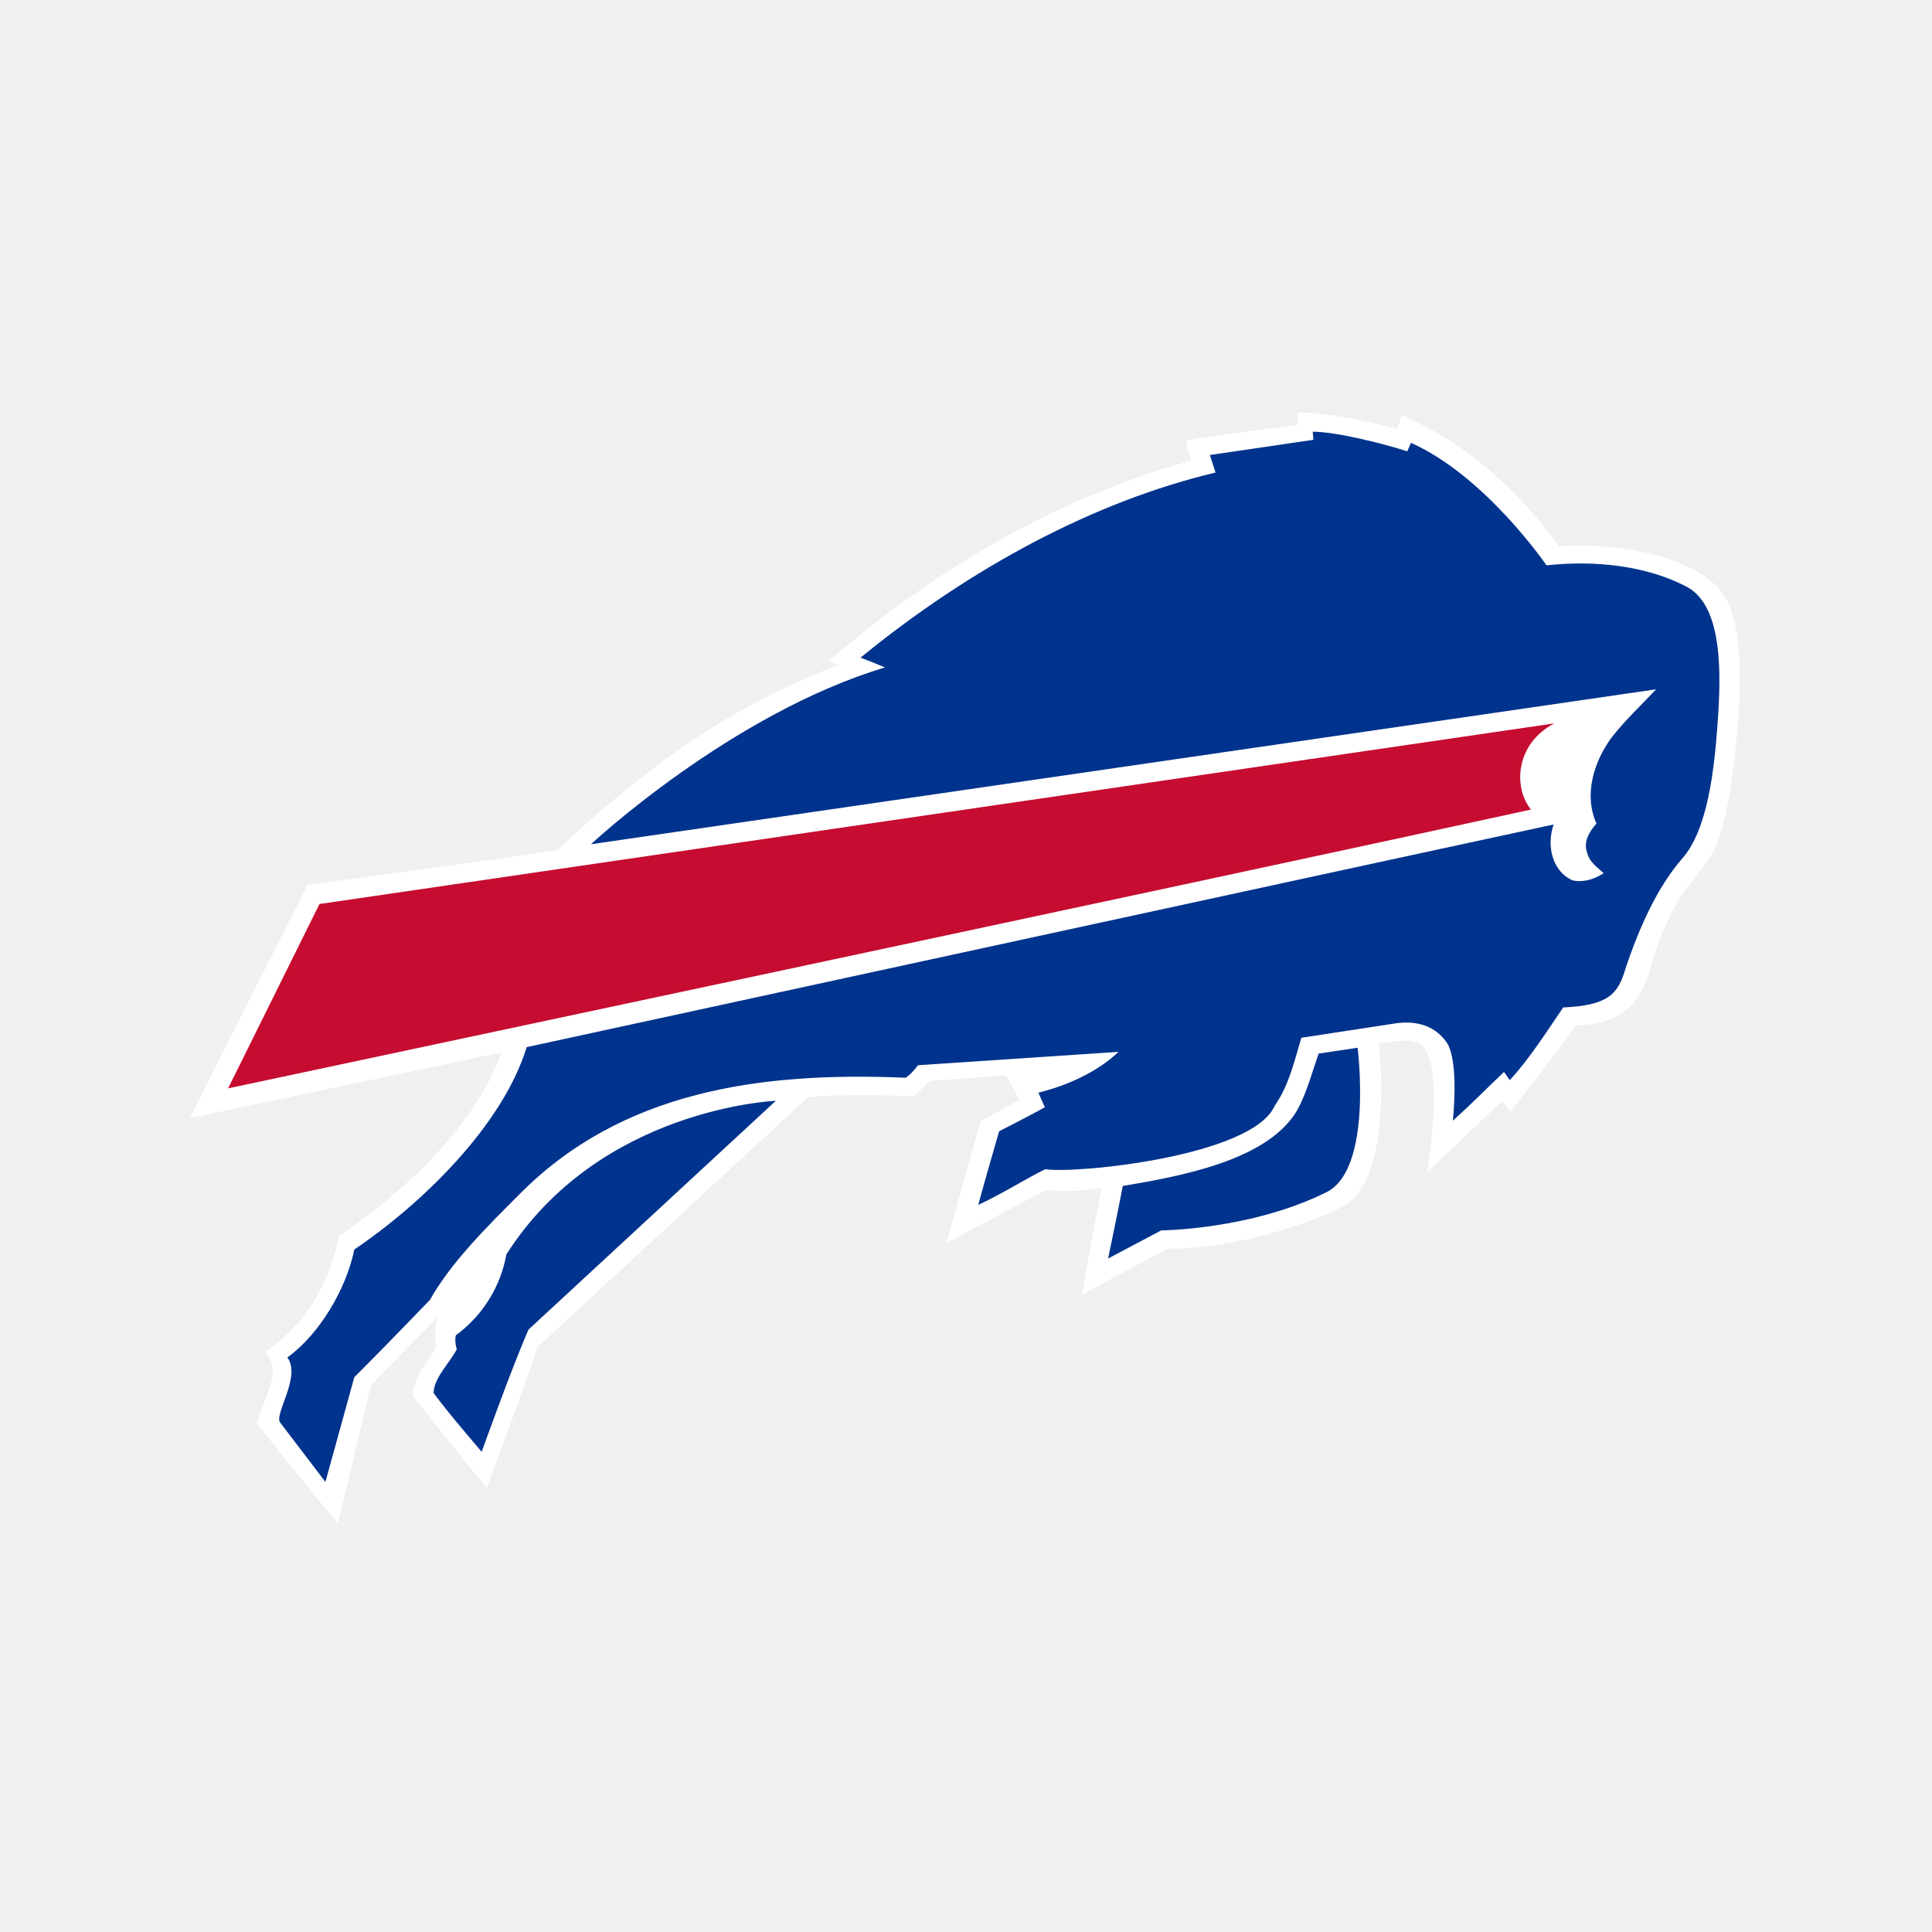
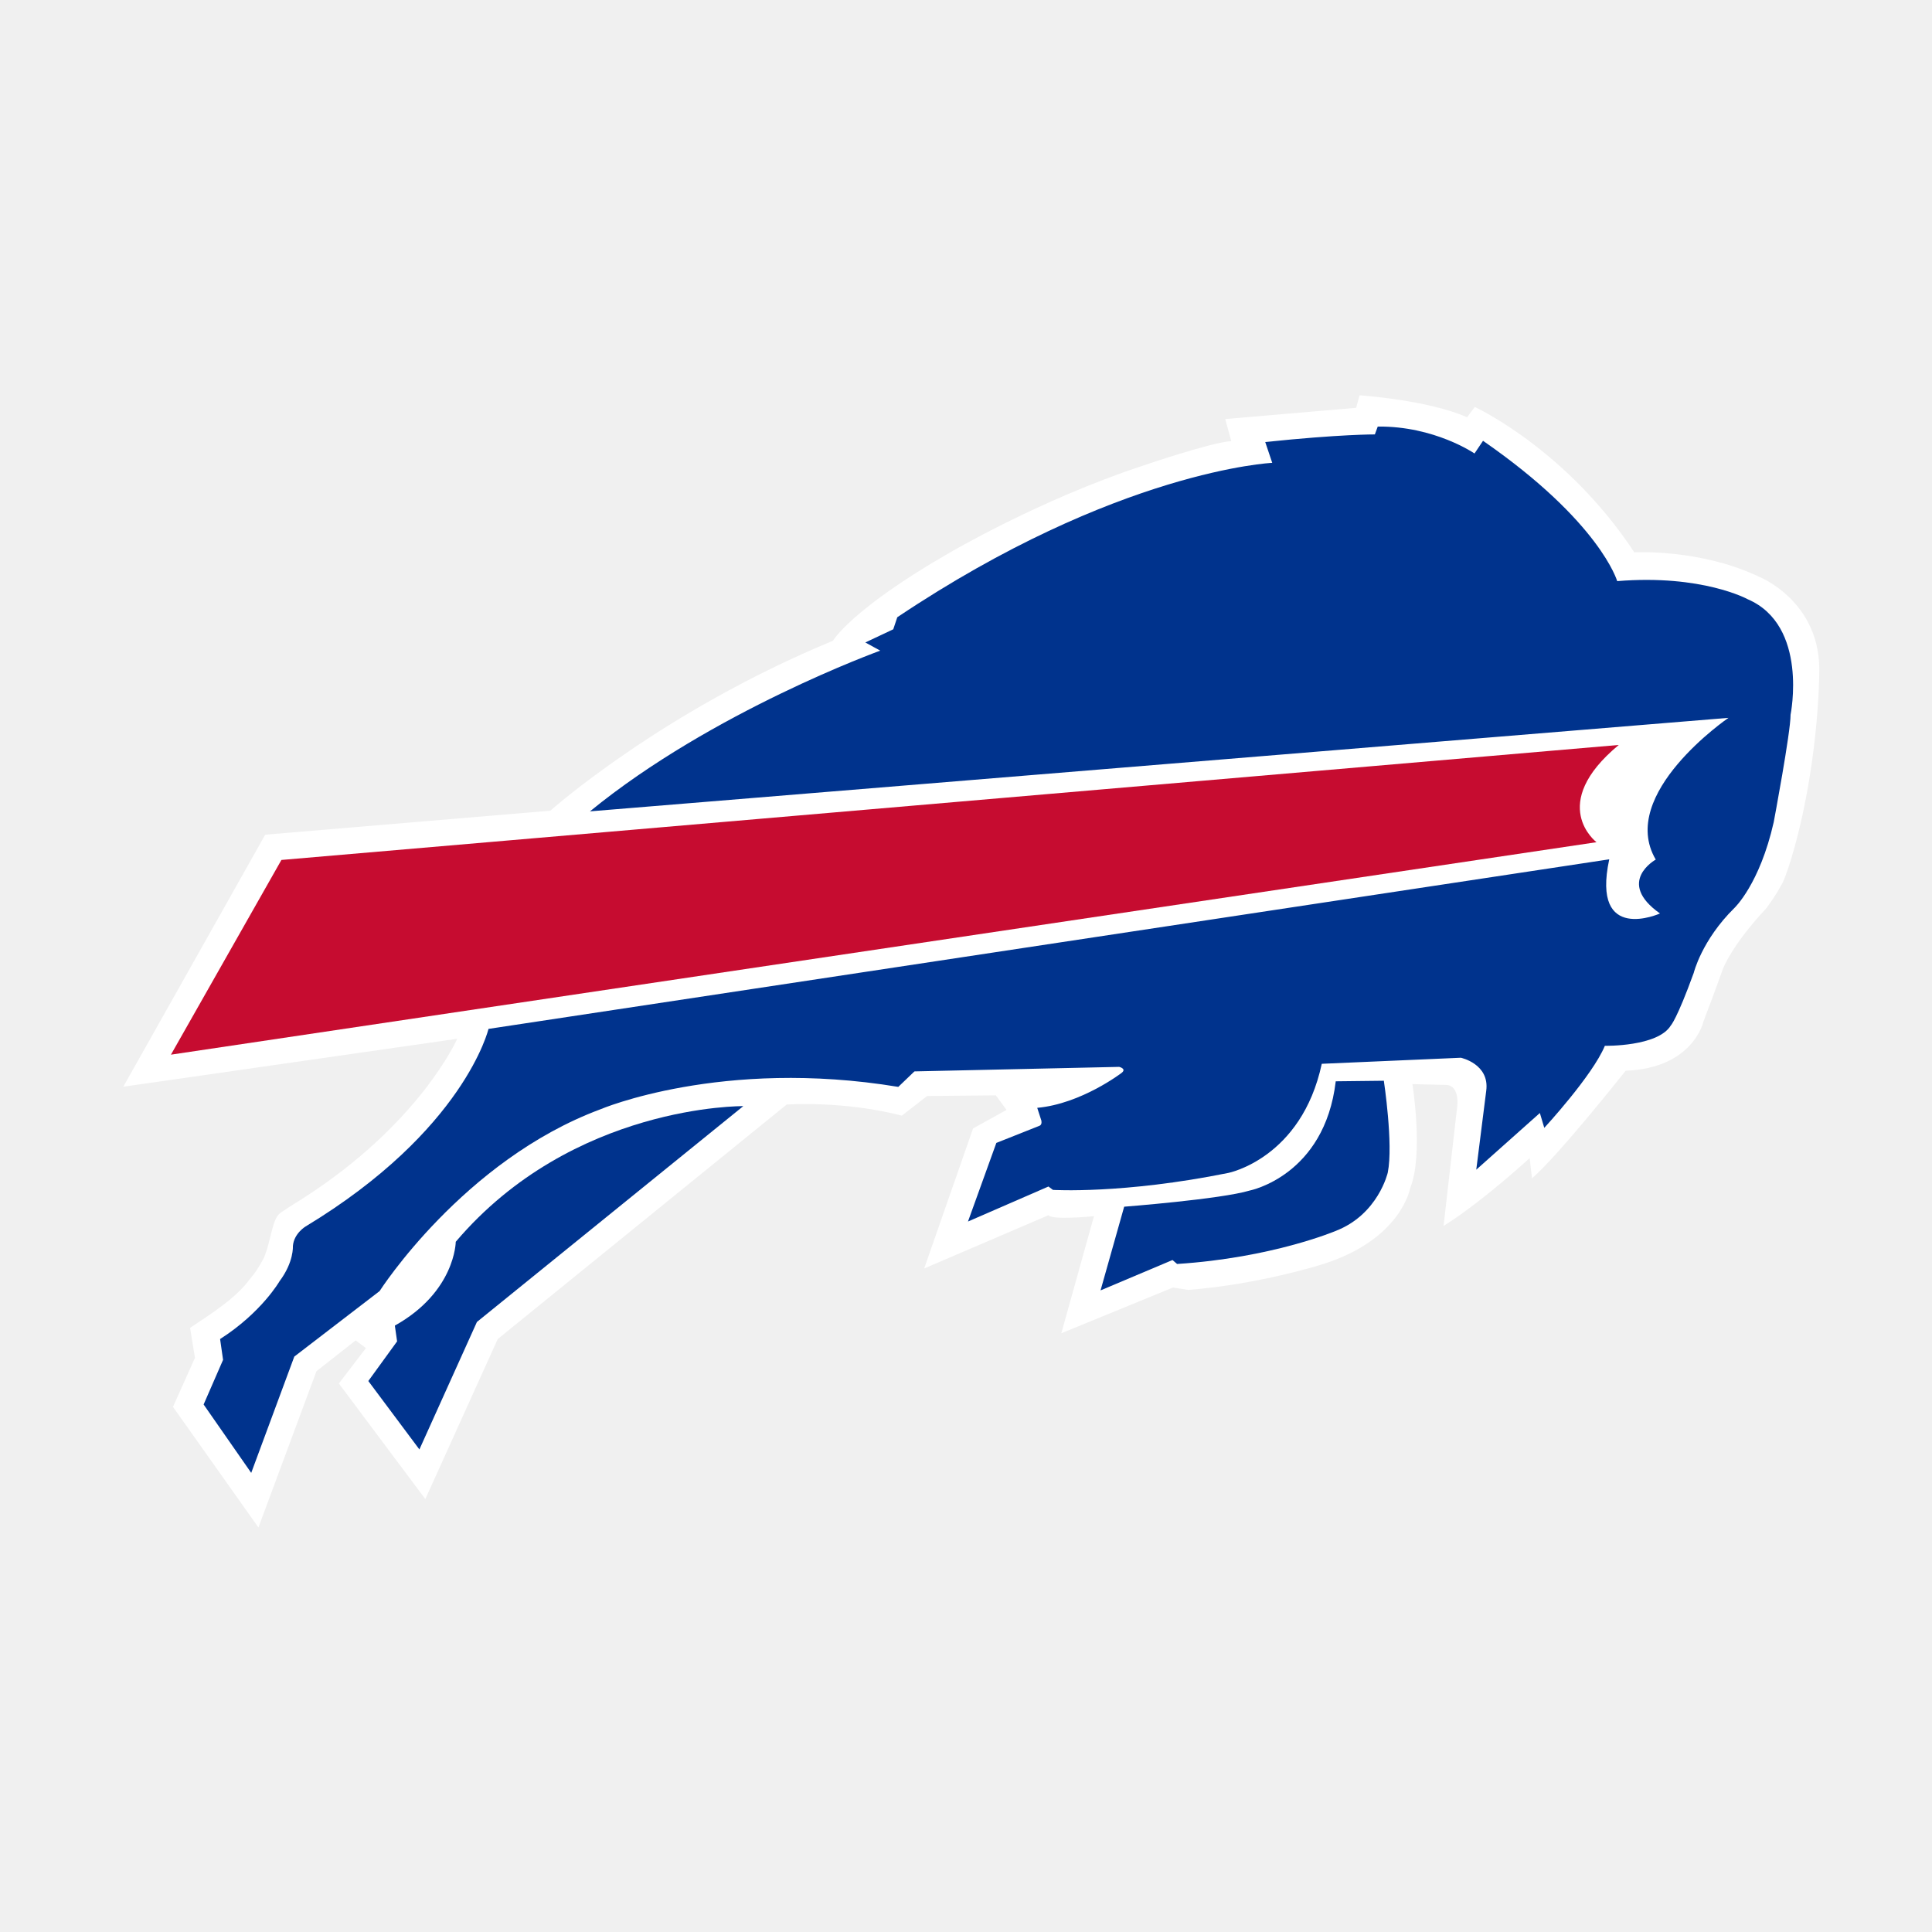
<svg xmlns="http://www.w3.org/2000/svg" width="512px" height="512px" viewBox="0 0 512 512" version="1.1">
  <defs />
  <g id="NFL" stroke="none" stroke-width="1" fill="none" fill-rule="evenodd">
    <g id="buffalo-bills">
-       <g id="svg" transform="translate(50, 109)">
-         <path d="M407.367,49.674 C401.38,38.662 379.098,34.639 363.148,35.79 C352.813,21.499 339.224,8.79 321.602,1.024 C321.205,2.018 320.584,3.563 320.259,4.756 C315.169,3.26 303.584,0.431 294.023,0.302 L293.96,3.604 C283.625,4.938 269.075,6.815 264.209,7.803 C264.937,10.279 265.155,11.438 265.762,13.041 C230.569,22.735 198.475,41.308 169.631,66.211 C170.89,66.595 171.762,67.152 172.207,67.202 C140.764,79.068 117.764,97.495 97.725,116.267 C74.033,119.934 31.507,125.452 31.507,125.452 L0.27,187.331 L82.885,169.905 C75.994,189.427 57.151,206.854 39.801,218.594 C37.502,230.586 31.25,241.94 20.276,249.211 C25.408,254.957 19.093,262.214 18.195,268.334 C25.216,277.396 39.543,294.756 39.543,294.756 L48.347,258.015 L66.071,239.954 C64.939,242.993 65.357,246.441 65.703,247.77 C64.117,251.057 59.708,255.105 59.374,260.801 C66.084,269.514 78.969,285.321 78.969,285.321 C78.969,285.321 88.281,260.563 92.492,247.938 L164.059,181.819 C169.475,181.025 182.7,181.187 192.272,181.455 L196.353,177.5 L216.51,175.971 C218.172,178.679 219.115,180.391 220.213,182.479 C216.564,184.575 213.399,186.216 209.914,187.942 L200.814,220.452 C200.814,220.452 218.255,211.041 227.228,206.339 C230.482,206.852 238.06,206.648 241.981,205.801 C240.061,214.989 236.725,234.062 236.725,234.062 C236.725,234.062 252.221,225.746 259.49,221.914 C279.314,222 299.25,214.055 304.697,211.303 C319.896,205.253 315.414,167.562 315.414,167.562 C318.473,167.171 322.283,166.258 325.222,167.165 C333.819,169.362 328.174,201.725 328.174,201.725 L348.071,182.76 L350.219,185.551 C350.219,185.551 362.219,170.601 367.57,162.68 C382.204,162.817 385.634,153.548 387.454,147.259 C394.781,122.032 403.284,123.79 406.477,110.011 C408.408,104.412 415.18,62.965 407.367,49.674 L407.367,49.674 Z M10.453,179.422 L34.668,130.577 L361.902,82.708 C351.755,88.002 350.865,99.481 355.714,105.544 C269.652,124.366 10.453,179.422 10.453,179.422 L10.453,179.422 Z M90.066,243.345 C85.475,253.806 77.654,275.739 77.654,275.739 C77.654,275.739 68.631,265.288 64.933,260.186 C64.866,256.347 69.016,252.405 71.056,248.572 C70.675,247.428 70.549,245.892 70.805,244.874 C78.077,239.514 82.671,231.86 84.198,223.439 C108.942,184.577 155.592,182.731 155.592,182.731 L90.066,243.345 L90.066,243.345 Z M301.542,206.939 C281.44,216.917 257.736,217.065 257.736,217.065 L243.661,224.518 C243.661,224.518 246.403,211.42 247.554,205.299 C263.085,202.699 284.897,198.601 293.126,186.249 C295.814,182.213 297.638,175.429 299.44,170.225 C303.012,169.716 306.076,169.185 309.778,168.676 C309.778,168.673 313.91,200.754 301.542,206.939 L301.542,206.939 Z M405.208,82.315 C404.319,95.107 402.536,110.846 395.864,118.452 C389.393,125.835 384.455,136.593 380.752,147.781 C378.802,154.408 376.243,157.446 364.274,157.981 C359.809,164.492 355.486,171.394 350.112,177.25 L348.582,175.076 C343.347,180.038 340.646,182.918 335.035,187.99 C335.635,181.475 335.945,172.578 333.803,167.907 C330.61,162.674 325.233,161.423 319.873,162.196 L294.87,166.016 C293.287,171.247 291.662,178.637 287.826,183.993 C282.103,197.399 235.351,202.115 226.988,200.854 C221.117,203.786 215.377,207.493 209.252,210.298 C210.935,204.028 214.791,190.801 214.791,190.801 C214.791,190.801 222.988,186.63 226.917,184.44 C226.324,183.136 226.06,182.581 225.201,180.565 C232.472,178.783 240.685,175.236 246.434,169.747 C246.434,169.747 210.273,172.146 193.304,173.297 C192.27,174.592 191.26,175.85 189.986,176.612 C151.327,174.955 114.708,180.182 87.657,207.493 C78.981,216.168 69.541,225.541 63.927,235.495 C57.015,242.671 51.099,248.757 43.898,255.973 L36.241,283.721 L24.233,267.97 C22.617,265.742 29.887,255.832 26.161,250.74 C34.838,244.491 41.856,232.3 43.904,222.13 C61.434,210.316 83.143,189.493 89.584,168.502 C89.584,168.502 357.902,110.254 361.727,109.499 C359.944,114.604 360.962,121.62 366.702,124.298 C369.508,124.938 372.573,124.041 374.994,122.388 C373.737,121.213 371.294,119.583 370.66,117.158 C369.508,114.092 371.17,111.416 373.084,109.243 C369.637,101.586 372.446,92.786 377.042,86.534 C380.229,82.323 385.321,77.5 388.892,73.674 L106.611,114.733 C106.611,114.733 143.557,80.202 184.531,67.878 C183.298,67.355 180.268,66.089 178.05,65.288 C207.222,41.452 239.957,23.887 272.126,16.233 C271.65,14.623 271.194,13.404 270.633,11.579 C271.611,11.458 298.051,7.555 298.051,7.555 L297.893,5.413 C304.306,5.382 317.823,8.904 322.936,10.615 L323.919,8.359 C343.691,17.17 359.837,40.821 359.837,40.821 C372.85,39.4 386.479,40.982 396.937,46.472 C406.652,51.543 406.088,69.708 405.208,82.315 L405.208,82.315 Z" id="Fill-1" fill="#FFFFFF" />
-         <path d="M361.898,82.708 L34.665,130.577 L10.453,179.422 C10.453,179.422 269.652,124.366 355.714,105.546 C350.865,99.481 351.755,88.002 361.898,82.708" id="Fill-2" fill="#C60C30" />
-         <path d="M396.937,46.472 C386.479,40.982 372.85,39.4 359.837,40.821 C359.837,40.821 343.691,17.17 323.919,8.359 L322.936,10.615 C317.823,8.904 304.303,5.382 297.893,5.413 L298.051,7.555 C298.051,7.555 271.611,11.458 270.633,11.579 C271.194,13.404 271.65,14.623 272.126,16.233 C239.957,23.887 207.222,41.451 178.05,65.288 C180.266,66.089 183.298,67.355 184.531,67.878 C143.557,80.202 106.611,114.733 106.611,114.733 L388.889,73.674 C385.315,77.5 380.223,82.323 377.036,86.534 C372.441,92.786 369.632,101.586 373.082,109.243 C371.164,111.416 369.505,114.092 370.658,117.158 C371.291,119.583 373.735,121.213 374.992,122.388 C372.57,124.041 369.505,124.938 366.698,124.298 C360.956,121.62 359.938,114.604 361.724,109.499 C357.896,110.254 89.58,168.502 89.58,168.502 C83.14,189.493 61.429,210.316 43.899,222.13 C41.853,232.3 34.832,244.491 26.156,250.74 C29.881,255.832 22.612,265.742 24.231,267.97 L36.238,283.721 L43.893,255.973 C51.094,248.758 57.013,242.673 63.924,235.495 C69.537,225.541 78.979,216.168 87.654,207.493 C114.704,180.182 151.325,174.955 189.984,176.612 C191.258,175.85 192.268,174.591 193.299,173.297 C210.27,172.146 246.427,169.747 246.427,169.747 C240.682,175.236 232.469,178.783 225.196,180.565 C226.054,182.581 226.319,183.136 226.91,184.44 C222.985,186.63 214.787,190.801 214.787,190.801 C214.787,190.801 210.93,204.028 209.249,210.298 C215.371,207.493 221.113,203.786 226.982,200.854 C235.348,202.115 282.101,197.399 287.823,183.993 C291.656,178.637 293.28,171.247 294.865,166.016 L319.868,162.196 C325.23,161.423 330.604,162.674 333.8,167.907 C335.942,172.576 335.632,181.475 335.03,187.99 C340.641,182.918 343.344,180.038 348.577,175.076 L350.107,177.25 C355.482,171.394 359.803,164.492 364.268,157.981 C376.237,157.446 378.796,154.41 380.746,147.781 C384.449,136.59 389.39,125.834 395.859,118.452 C402.531,110.846 404.314,95.107 405.205,82.315 C406.088,69.708 406.652,51.543 396.937,46.472 L396.937,46.472 Z M299.44,170.223 C297.638,175.427 295.811,182.211 293.126,186.247 C284.897,198.601 263.085,202.695 247.554,205.296 C246.403,211.42 243.661,224.516 243.661,224.516 L257.736,217.065 C257.736,217.065 281.44,216.915 301.542,206.939 C313.907,200.754 309.775,168.673 309.775,168.673 C306.074,169.183 303.012,169.714 299.44,170.223 L299.44,170.223 Z M84.198,223.437 C82.669,231.856 78.077,239.514 70.805,244.874 C70.549,245.89 70.675,247.424 71.056,248.57 C69.016,252.405 64.864,256.345 64.933,260.183 C68.631,265.288 77.654,275.739 77.654,275.739 C77.654,275.739 85.475,253.806 90.066,243.343 L155.592,182.73 C155.592,182.73 108.942,184.575 84.198,223.437 L84.198,223.437 Z" id="Fill-3" fill="#00338D" />
+       <g id="buf" transform="translate(29, 102)">
+         <g id="BUF">
+           <g id="Page-1">
+             <g id="BUF">
+               <g id="Group">
+                 <path d="M51.087,215.711 C82.336,195.762 92.165,173.29 92.165,173.29 L3.676,185.989 L41.281,119.209 L116.837,112.848 C116.837,112.848 146.237,86.612 191.742,67.81 C191.742,67.81 196.489,59.53 222.481,44.575 C222.481,44.575 246.32,30.533 273.468,21.55 C273.468,21.55 291.868,15.222 297.297,14.904 L295.701,9.053 L330.394,6.081 L331.288,2.757 C331.288,2.757 349.398,3.979 359.785,8.58 L361.83,5.851 C361.83,5.851 386.067,16.991 404.106,44.364 C404.106,44.364 421.603,43.391 437.264,50.889 C437.264,50.889 453.862,57.489 453.113,76.75 C453.113,76.75 453.001,101.333 445.652,125.696 C445.652,125.696 444.524,129.506 443.476,131.786 C443.476,131.786 441.95,134.889 439.006,138.807 C439.006,138.807 430.791,147.274 427.599,154.726 C427.599,154.726 425.872,159.678 422.441,168.684 C422.441,168.684 419.801,181.074 401.808,181.757 C401.808,181.757 384.298,203.916 376.996,210.281 L376.378,204.894 C376.378,204.894 364.161,216.212 353.559,222.896 L357.14,191.526 C357.14,191.526 358.02,185.928 354.463,185.525 L345.312,185.305 C345.312,185.305 348.308,204.182 344.689,212.912 C344.689,212.912 342.386,226.617 321.122,233.147 C321.122,233.147 304.693,238.375 285.895,239.84 L281.856,239.204 L252.264,251.327 L260.914,220.298 C260.914,220.298 249.825,221.426 248.871,220.036 L215.918,234.158 L228.87,197.049 L237.744,192.134 L234.913,188.287 L216.695,188.451 L209.993,193.66 C194.518,189.635 179.474,190.716 179.474,190.716 L102.903,252.862 L83.716,295.274 L60.804,264.639 L67.975,255.258 L65.251,253.213 L54.864,261.385 L39.488,302.796 L16.843,270.836 L22.666,257.847 L21.379,249.894 C28.119,245.443 32.481,242.461 35.889,238.628 C37.747,236.236 38.772,235.403 40.93,231.373 C42.966,226.444 43.041,221.113 45.311,219.423 C48.152,217.499 50.324,216.198 51.087,215.711" id="Fill-1" fill="#FFFFFF" fill-rule="nonzero" />
+                 <path d="M61.005,211.089 C71.79,203.031 80.244,194.387 86.63,185.732 C88.873,182.691 90.699,179.862 92.14,177.316 C92.649,176.418 93.073,175.617 93.419,174.923 C93.631,174.497 93.772,174.194 93.846,174.025 L95.167,171.006 L91.904,171.474 L3.416,184.172 L5.275,186.889 L42.88,120.109 L41.435,121.037 L116.991,114.676 C118.189,114.101 118.455,113.868 118.854,113.526 C119.526,112.952 120.324,112.284 121.246,111.531 C123.889,109.372 126.99,106.965 130.525,104.37 C140.635,96.951 152.184,89.528 164.975,82.601 C173.844,77.797 183.012,73.402 192.443,69.506 L193.334,68.722 C193.426,68.562 193.724,68.14 194.293,67.465 C195.298,66.272 196.707,64.839 198.583,63.172 C204.028,58.336 212.127,52.649 223.396,46.165 C224.46,45.55 225.022,45.231 225.665,44.872 C227.504,43.842 229.619,42.694 231.976,41.457 C238.714,37.92 246.04,34.383 253.698,31.083 C260.568,28.123 267.383,25.496 274.044,23.292 C275.566,22.776 276.321,22.524 277.144,22.252 C279.496,21.476 281.923,20.7 284.292,19.976 C285.097,19.73 285.883,19.494 286.646,19.269 C291.751,17.765 295.584,16.842 297.405,16.735 L299.662,16.603 L299.067,14.421 L297.471,8.57 L295.858,10.881 L330.551,7.909 L332.166,6.557 L333.06,3.234 L331.165,4.588 C331.866,4.641 332.237,4.672 332.655,4.709 C333.856,4.816 335.194,4.953 336.636,5.123 C340.753,5.608 344.868,6.258 348.697,7.094 C352.786,7.988 356.298,9.042 359.042,10.258 L360.377,10.849 L361.253,9.681 L363.298,6.952 L361.064,7.518 C362.241,8.1 362.874,8.432 363.589,8.824 C365.645,9.953 367.941,11.341 370.417,12.997 C377.507,17.737 384.601,23.667 391.222,30.861 C395.338,35.334 399.144,40.168 402.574,45.374 L403.155,46.255 C404.285,46.192 404.45,46.185 404.697,46.177 C407.306,46.1 410.767,46.21 414.764,46.655 C420.741,47.321 426.633,48.619 432.124,50.691 C433.618,51.255 435.069,51.872 436.472,52.544 C437.649,53.089 438.208,53.385 438.813,53.742 C440.553,54.768 442.296,56.064 443.921,57.646 C448.797,62.395 451.593,68.642 451.28,76.679 C451.278,76.919 451.273,77.272 451.26,77.791 C451.24,78.662 451.204,79.674 451.152,80.816 C451,84.085 450.738,87.73 450.338,91.657 C449.196,102.872 447.182,114.083 444.087,124.527 C443.877,125.231 443.844,125.339 443.797,125.493 C443.246,127.237 442.946,128.122 442.646,128.944 C442.42,129.561 442.202,130.117 441.997,130.594 C441.35,131.882 441.081,132.361 440.766,132.892 C439.862,134.419 438.785,136.047 437.539,137.705 C436.675,138.611 436.182,139.155 435.652,139.757 C434.137,141.476 432.623,143.323 431.206,145.229 C429.618,147.365 428.251,149.446 427.17,151.431 C426.689,152.314 426.269,153.172 425.912,154.004 C425.814,154.273 425.707,154.575 425.547,155.025 C425.279,155.777 424.957,156.67 424.582,157.7 C423.51,160.646 422.224,164.099 420.726,168.031 C420.414,169.068 420.249,169.497 420.034,169.965 C419.409,171.323 418.511,172.69 417.291,173.969 C413.976,177.444 408.947,179.65 401.738,179.924 L400.369,180.62 C399.884,181.231 399.629,181.55 399.342,181.91 C398.519,182.94 397.596,184.087 396.595,185.323 C393.735,188.854 390.818,192.384 388.019,195.677 C387.485,196.305 386.959,196.921 386.442,197.521 C381.83,202.879 378.145,206.845 375.79,208.898 L378.818,210.072 L378.201,204.685 L377.788,201.087 L375.131,203.548 C374.636,204.002 374.373,204.241 374.074,204.51 C373.217,205.282 372.246,206.143 371.179,207.07 C368.132,209.72 364.935,212.369 361.745,214.838 C359.855,216.301 358.022,217.658 356.265,218.887 C354.987,219.782 353.757,220.603 352.581,221.344 L355.382,223.104 L358.963,191.734 C359.108,190.292 359.1,189.23 358.915,188.192 C358.481,185.758 357.132,183.981 354.669,183.702 L345.356,183.471 L343.155,183.418 L343.5,185.593 C343.586,186.166 343.629,186.471 343.676,186.817 C343.81,187.808 343.944,188.919 344.069,190.12 C344.465,193.907 344.684,197.714 344.635,201.25 C344.571,205.907 344.041,209.685 342.995,212.21 C342.862,212.716 342.8,212.984 342.675,213.39 C342.456,214.106 342.14,214.915 341.709,215.795 C340.456,218.351 338.533,220.925 335.789,223.344 C332.025,226.664 327.018,229.417 320.583,231.393 C318.8,231.93 317.869,232.195 316.819,232.481 C313.812,233.301 310.457,234.122 306.842,234.887 C299.828,236.373 292.71,237.469 285.752,238.011 L282.141,237.391 L251.569,249.629 L254.031,251.819 L262.681,220.791 L263.403,218.201 L260.728,218.473 C259.478,218.588 258.869,218.638 258.226,218.684 C257.043,218.77 255.883,218.834 254.802,218.868 C253.326,218.915 252.08,218.903 251.156,218.823 C250.117,218.697 249.531,217.757 249.531,217.757 L248.148,218.35 L215.196,232.471 L217.651,234.762 L230.602,197.654 L229.759,198.654 L238.633,193.739 L240.459,192.728 L239.222,191.047 L236.39,187.199 L234.896,186.452 L216.679,186.616 L208.867,192.212 L210.454,191.885 C200.116,189.195 189.525,188.47 180.702,188.817 C179.531,188.873 178.767,188.928 178.767,188.928 L101.746,251.437 L82.045,294.518 L85.186,294.175 L62.273,263.54 L62.262,265.753 L69.433,256.373 L70.557,254.902 L69.077,253.791 L66.353,251.746 L65.225,250.899 L64.116,251.771 L53.73,259.944 L37.768,302.157 L40.985,301.735 L18.34,269.775 L18.517,271.586 L24.34,258.597 L24.477,257.554 L23.19,249.601 L22.39,251.425 C30.914,245.796 34.131,243.367 37.26,239.847 C37.598,239.418 37.852,239.101 38.166,238.716 C38.212,238.659 38.779,237.968 38.942,237.766 C40.483,235.806 41.384,234.412 42.547,232.239 C42.837,231.562 43.034,231.034 43.221,230.483 C43.521,229.599 43.787,228.683 44.067,227.606 C44.224,227.003 44.703,225.061 44.718,225 C45.357,222.462 45.839,221.317 46.407,220.895 C47.573,220.107 48.751,219.341 49.957,218.58 C50.529,218.219 51.92,217.356 52.074,217.258 L50.1,214.164 C49.97,214.247 48.59,215.104 48,215.476 C46.762,216.257 45.551,217.045 44.282,217.904 C42.699,219.08 42.016,220.705 41.16,224.104 C41.139,224.184 40.666,226.107 40.516,226.683 C40.257,227.681 40.014,228.514 39.746,229.303 C39.584,229.782 39.414,230.237 39.234,230.672 C38.246,232.499 37.46,233.716 36.507,234.934 C35.935,235.648 35.374,236.333 35.322,236.397 C34.991,236.803 34.721,237.141 34.44,237.502 C31.674,240.608 28.622,242.912 20.368,248.363 L19.378,249.017 L19.567,250.187 L20.855,258.14 L20.992,257.096 L15.169,270.085 L14.74,271.041 L15.346,271.896 L37.991,303.856 L39.999,306.69 L41.208,303.434 L56.584,262.024 L66.385,254.655 L64.149,254.68 L66.873,256.726 L66.518,254.144 L59.347,263.524 L58.504,264.626 L59.335,265.737 L82.247,296.373 L84.108,298.86 L85.388,296.03 L104.574,253.618 L180.63,192.141 C189.341,192.15 199.598,192.852 209.531,195.436 L211.118,195.109 L217.821,189.899 L234.929,190.121 L233.435,189.374 L236.267,193.222 L236.856,190.529 L227.981,195.444 L227.138,196.444 L214.186,233.553 L212.814,237.484 L216.641,235.844 L249.593,221.722 L248.871,220.036 L247.358,221.075 C248.334,222.495 250.443,222.677 254.918,222.536 C256.054,222.5 257.261,222.433 258.491,222.344 C259.155,222.296 259.785,222.244 260.36,222.193 C260.707,222.162 259.147,219.805 259.147,219.805 L250.497,250.834 L249.49,254.446 L252.96,253.024 L282.551,240.901 L285.609,241.652 C293.168,241.113 300.441,239.994 307.602,238.477 C311.289,237.696 314.711,236.859 317.784,236.022 C318.861,235.728 319.819,235.455 320.646,235.209 C328.585,232.774 334.053,229.768 338.216,226.096 C341.331,223.35 343.545,220.388 345.004,217.409 C345.9,215.581 346.347,214.121 346.499,213.216 C347.647,210.568 348.235,206.382 348.304,201.3 C348.355,197.603 348.128,193.658 347.719,189.739 C347.59,188.499 347.451,187.352 347.312,186.325 C347.263,185.965 347.218,185.644 347.177,185.367 C347.152,185.199 345.268,187.139 345.268,187.139 L354.419,187.359 C354.806,187.41 355.122,187.827 355.302,188.836 C355.42,189.5 355.426,190.251 355.362,190.944 C355.347,191.097 351.736,222.688 351.736,222.688 L351.303,226.487 L354.538,224.448 C355.765,223.674 357.044,222.821 358.368,221.894 C360.177,220.629 362.057,219.237 363.991,217.74 C367.241,215.224 370.49,212.531 373.587,209.839 C374.67,208.897 375.658,208.022 376.53,207.236 C377.477,206.376 377.574,206.287 377.625,206.24 L374.555,205.103 L375.173,210.49 L375.571,213.958 L378.201,211.664 C380.729,209.46 384.5,205.402 389.223,199.915 C389.745,199.309 390.276,198.688 390.815,198.053 C393.635,194.736 396.569,191.185 399.446,187.633 C400.453,186.391 401.381,185.236 402.209,184.201 C402.498,183.838 402.755,183.516 402.976,183.238 C410.028,183.281 415.963,180.678 419.946,176.501 C421.46,174.915 422.581,173.21 423.368,171.498 C423.852,170.446 424.121,169.602 424.235,169.066 C425.659,165.389 426.951,161.919 428.03,158.956 C428.408,157.917 428.733,157.016 429.004,156.256 C429.317,155.372 429.317,155.372 429.331,155.33 C429.594,154.727 429.965,153.971 430.392,153.186 C431.383,151.367 432.658,149.426 434.151,147.418 C435.502,145.6 436.954,143.83 438.405,142.182 C438.913,141.605 439.384,141.086 439.806,140.632 C441.803,138.139 442.954,136.4 443.923,134.762 C444.511,133.77 444.911,133.024 445.122,132.595 C445.603,131.496 445.844,130.88 446.091,130.205 C446.412,129.33 446.727,128.398 447.024,127.466 C447.128,127.141 447.223,126.838 447.306,126.567 C447.475,126.008 447.54,125.789 447.605,125.569 C450.772,114.883 452.825,103.454 453.989,92.029 C454.396,88.032 454.663,84.32 454.817,80.985 C454.871,79.816 454.907,78.777 454.929,77.879 C454.947,76.91 454.948,76.811 454.948,76.758 C455.302,67.687 452.067,60.457 446.481,55.017 C444.634,53.218 442.657,51.749 440.677,50.581 C439.474,49.872 438.522,49.415 437.942,49.184 C436.557,48.516 435.01,47.859 433.42,47.258 C427.617,45.069 421.432,43.706 415.171,43.009 C410.991,42.543 407.361,42.428 404.589,42.51 C404.31,42.518 405.638,43.355 405.638,43.355 C402.096,37.98 398.169,32.991 393.922,28.376 C387.094,20.956 379.777,14.841 372.457,9.947 C369.89,8.23 367.502,6.787 365.355,5.608 C364.599,5.193 363.926,4.84 363.343,4.548 C362.986,4.369 361.25,3.566 361.25,3.566 L360.362,4.751 L358.317,7.48 L360.528,6.903 C357.525,5.573 353.791,4.451 349.48,3.51 C345.521,2.645 341.292,1.976 337.066,1.479 C335.587,1.304 334.214,1.164 332.981,1.054 C331.628,0.942 331.488,0.932 331.412,0.927 L329.908,0.825 L329.517,2.281 L328.623,5.604 L330.238,4.253 L295.544,7.225 L293.352,7.413 L293.931,9.536 L295.527,15.387 L297.19,13.072 C294.984,13.202 291.002,14.161 285.61,15.749 C284.834,15.977 284.036,16.217 283.22,16.466 C280.822,17.199 278.37,17.983 275.994,18.768 C275.162,19.042 274.399,19.297 273.722,19.526 C266.123,22.048 259.21,24.713 252.246,27.713 C244.496,31.053 237.087,34.63 230.27,38.208 C227.883,39.461 225.74,40.624 223.873,41.67 C223.218,42.036 222.643,42.362 222.154,42.643 C210.091,49.587 201.79,55.416 196.146,60.429 C194.141,62.209 192.61,63.768 191.487,65.1 C190.78,65.94 190.355,66.541 190.151,66.898 L191.042,66.114 C181.489,70.061 172.206,74.512 163.228,79.374 C150.282,86.386 138.593,93.898 128.354,101.412 C124.767,104.045 121.616,106.491 118.925,108.689 C117.981,109.46 117.161,110.146 116.469,110.738 C115.729,111.378 115.655,111.444 115.615,111.479 L41.127,117.381 L39.682,118.309 L2.078,185.088 L0.25,188.334 L3.937,187.805 L92.426,175.106 L90.484,172.555 C89.817,173.925 89.423,174.667 88.947,175.508 C87.577,177.928 85.831,180.634 83.677,183.553 C77.499,191.927 69.297,200.313 58.809,208.149 C56.038,210.219 53.136,212.226 50.1,214.165 L52.074,217.257 C55.187,215.27 58.163,213.212 61.005,211.089 Z" id="Fill-1" />
+                 <path d="M45.579,125.898 L16.301,177.498 L394.086,121.193 C394.086,121.193 380.956,111.209 399.988,95.421 L45.579,125.898 Z" id="Fill-4" fill="#C60C30" fill-rule="nonzero" />
+                 <path d="M429.061,88.237 C429.061,88.237 399.559,108.406 409.791,125.795 C409.791,125.795 399.086,131.73 410.914,140.081 C410.914,140.081 392.631,148.305 397.466,125.73 L100.456,170.669 C100.456,170.669 94.105,197.564 51.978,223.032 C51.978,223.032 48.894,224.844 48.618,228.228 C48.618,228.228 48.912,232.44 45.079,237.542 C45.079,237.542 40.333,245.823 29.328,252.862 L30.115,258.376 L24.961,270.204 L37.576,288.328 L48.992,257.51 L71.6,240.15 C71.6,240.15 93.721,205.526 130.099,191.98 C130.099,191.98 162.195,178.285 209.058,186.036 L213.336,181.931 L267.591,180.733 C267.591,180.733 269.631,181.201 268.269,182.305 C268.269,182.305 257.583,190.525 245.877,191.587 L246.958,194.92 C246.958,194.92 247.281,196.09 246.406,196.371 L235.041,200.883 L227.524,221.717 L248.849,212.44 L250.043,213.334 C250.043,213.334 268.602,214.485 296.527,208.836 C296.527,208.836 315.896,205.007 321.283,179.918 L358.148,178.313 C358.148,178.313 365.825,179.946 364.865,187.08 L362.225,207.979 L379.08,192.959 L380.251,196.895 C380.251,196.895 393.029,183.064 396.305,175.148 C396.305,175.148 410.329,175.429 413.783,169.761 C413.783,169.761 415.375,168.174 419.854,155.831 C419.854,155.831 421.96,147.162 430.624,138.634 C430.624,138.634 437.332,132.357 441.058,115.863 C441.058,115.863 445.556,91.963 445.518,87.409 C445.518,87.409 450.354,63.766 434.154,56.801 C434.154,56.801 422.115,50.159 399.573,52.004 C399.573,52.004 395.079,36.319 364.018,14.815 L361.762,18.176 C361.762,18.176 351.146,10.874 336.116,11.043 L335.353,13.126 C335.353,13.126 326.221,13.06 306.3,15.143 L308.154,20.657 C308.154,20.657 267.071,22.562 208.791,61.576 L207.724,64.768 L200.319,68.26 L204.275,70.427 C204.275,70.427 159.747,86.51 127.352,113.017 L429.061,88.237 Z" id="Fill-6" fill="#00338D" fill-rule="nonzero" />
+                 <path d="M324.986,184.555 L337.732,184.41 C337.732,184.41 340.283,201.233 338.776,208.736 C338.776,208.736 336.262,219.89 324.869,224.248 C324.869,224.248 308.098,231.353 282.94,232.963 L281.727,231.919 L262.658,239.966 L268.916,217.788 C268.916,217.788 294.478,215.813 302.205,213.501 C302.205,213.501 322.023,209.606 324.986,184.555" id="Fill-8" fill="#00338D" fill-rule="nonzero" />
+                 <path d="M167.981,191.137 C167.981,191.137 122.756,190.599 91.779,227.085 C91.779,227.085 91.69,240.322 75.64,249.3 L76.235,253.475 L68.61,263.983 L82.146,282.116 L97.391,248.331 L167.981,191.137 Z" id="Fill-10" fill="#00338D" fill-rule="nonzero" />
+               </g>
+             </g>
+           </g>
+         </g>
      </g>
    </g>
  </g>
</svg>
